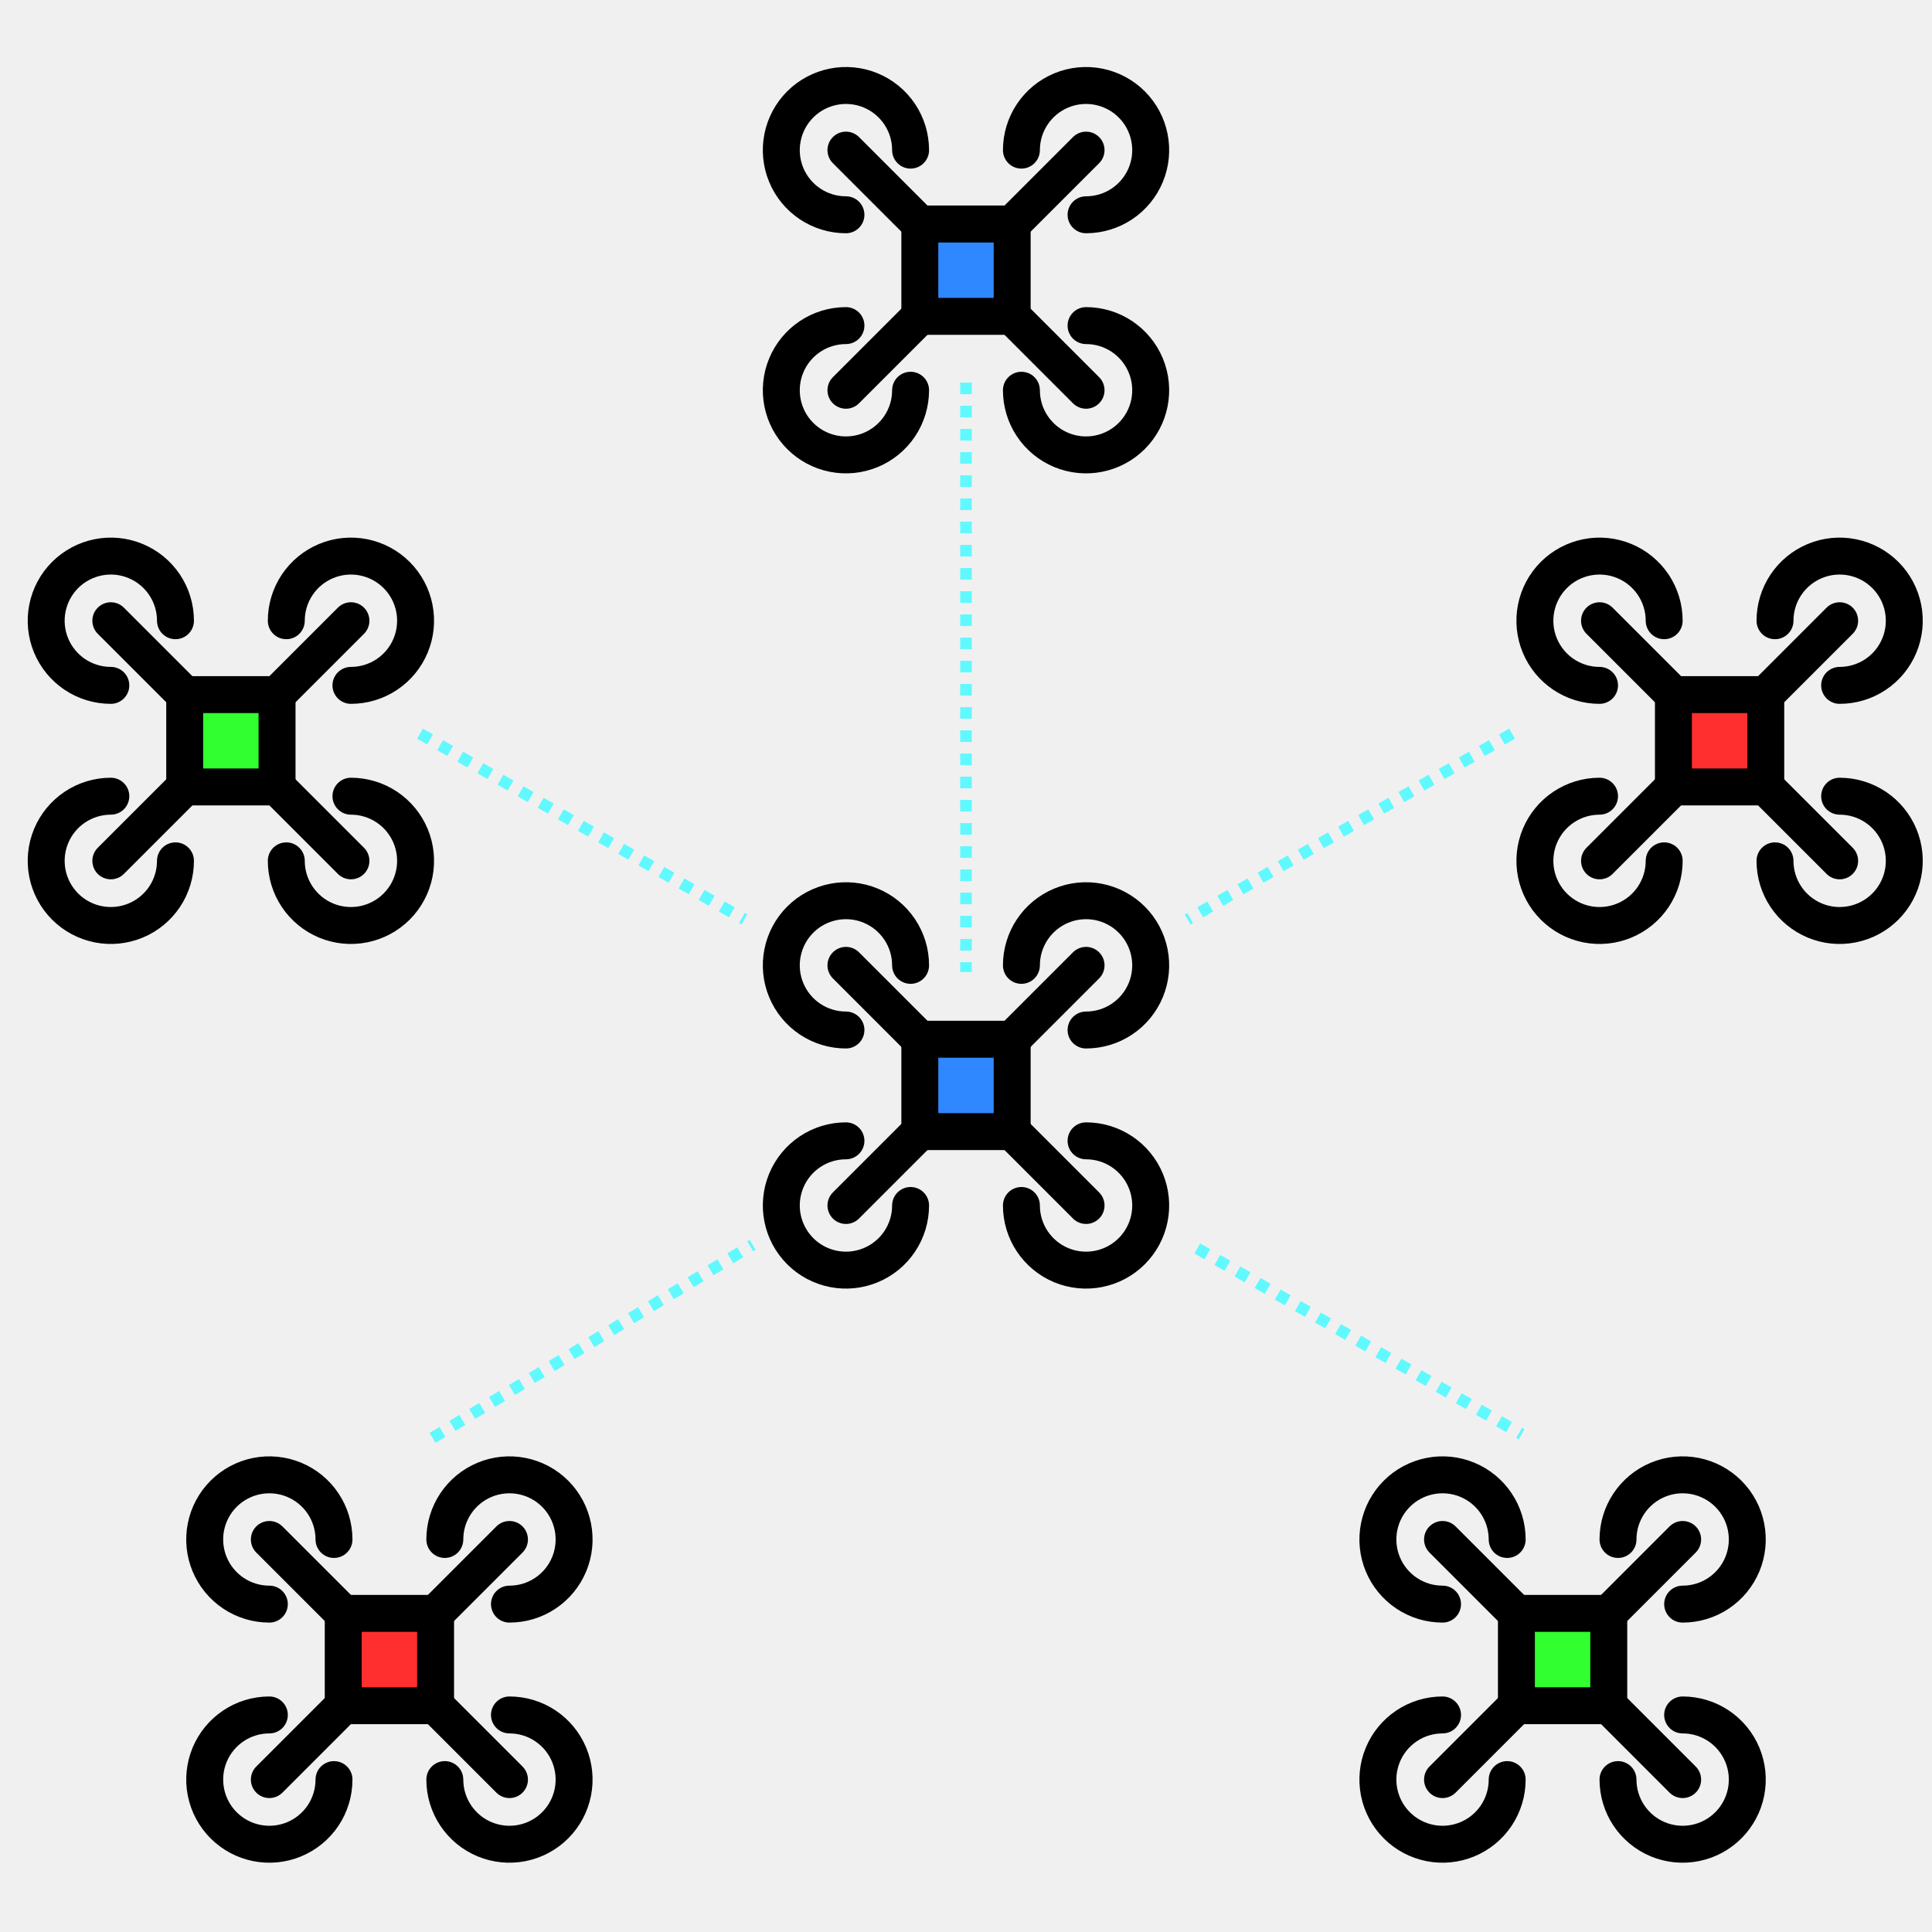
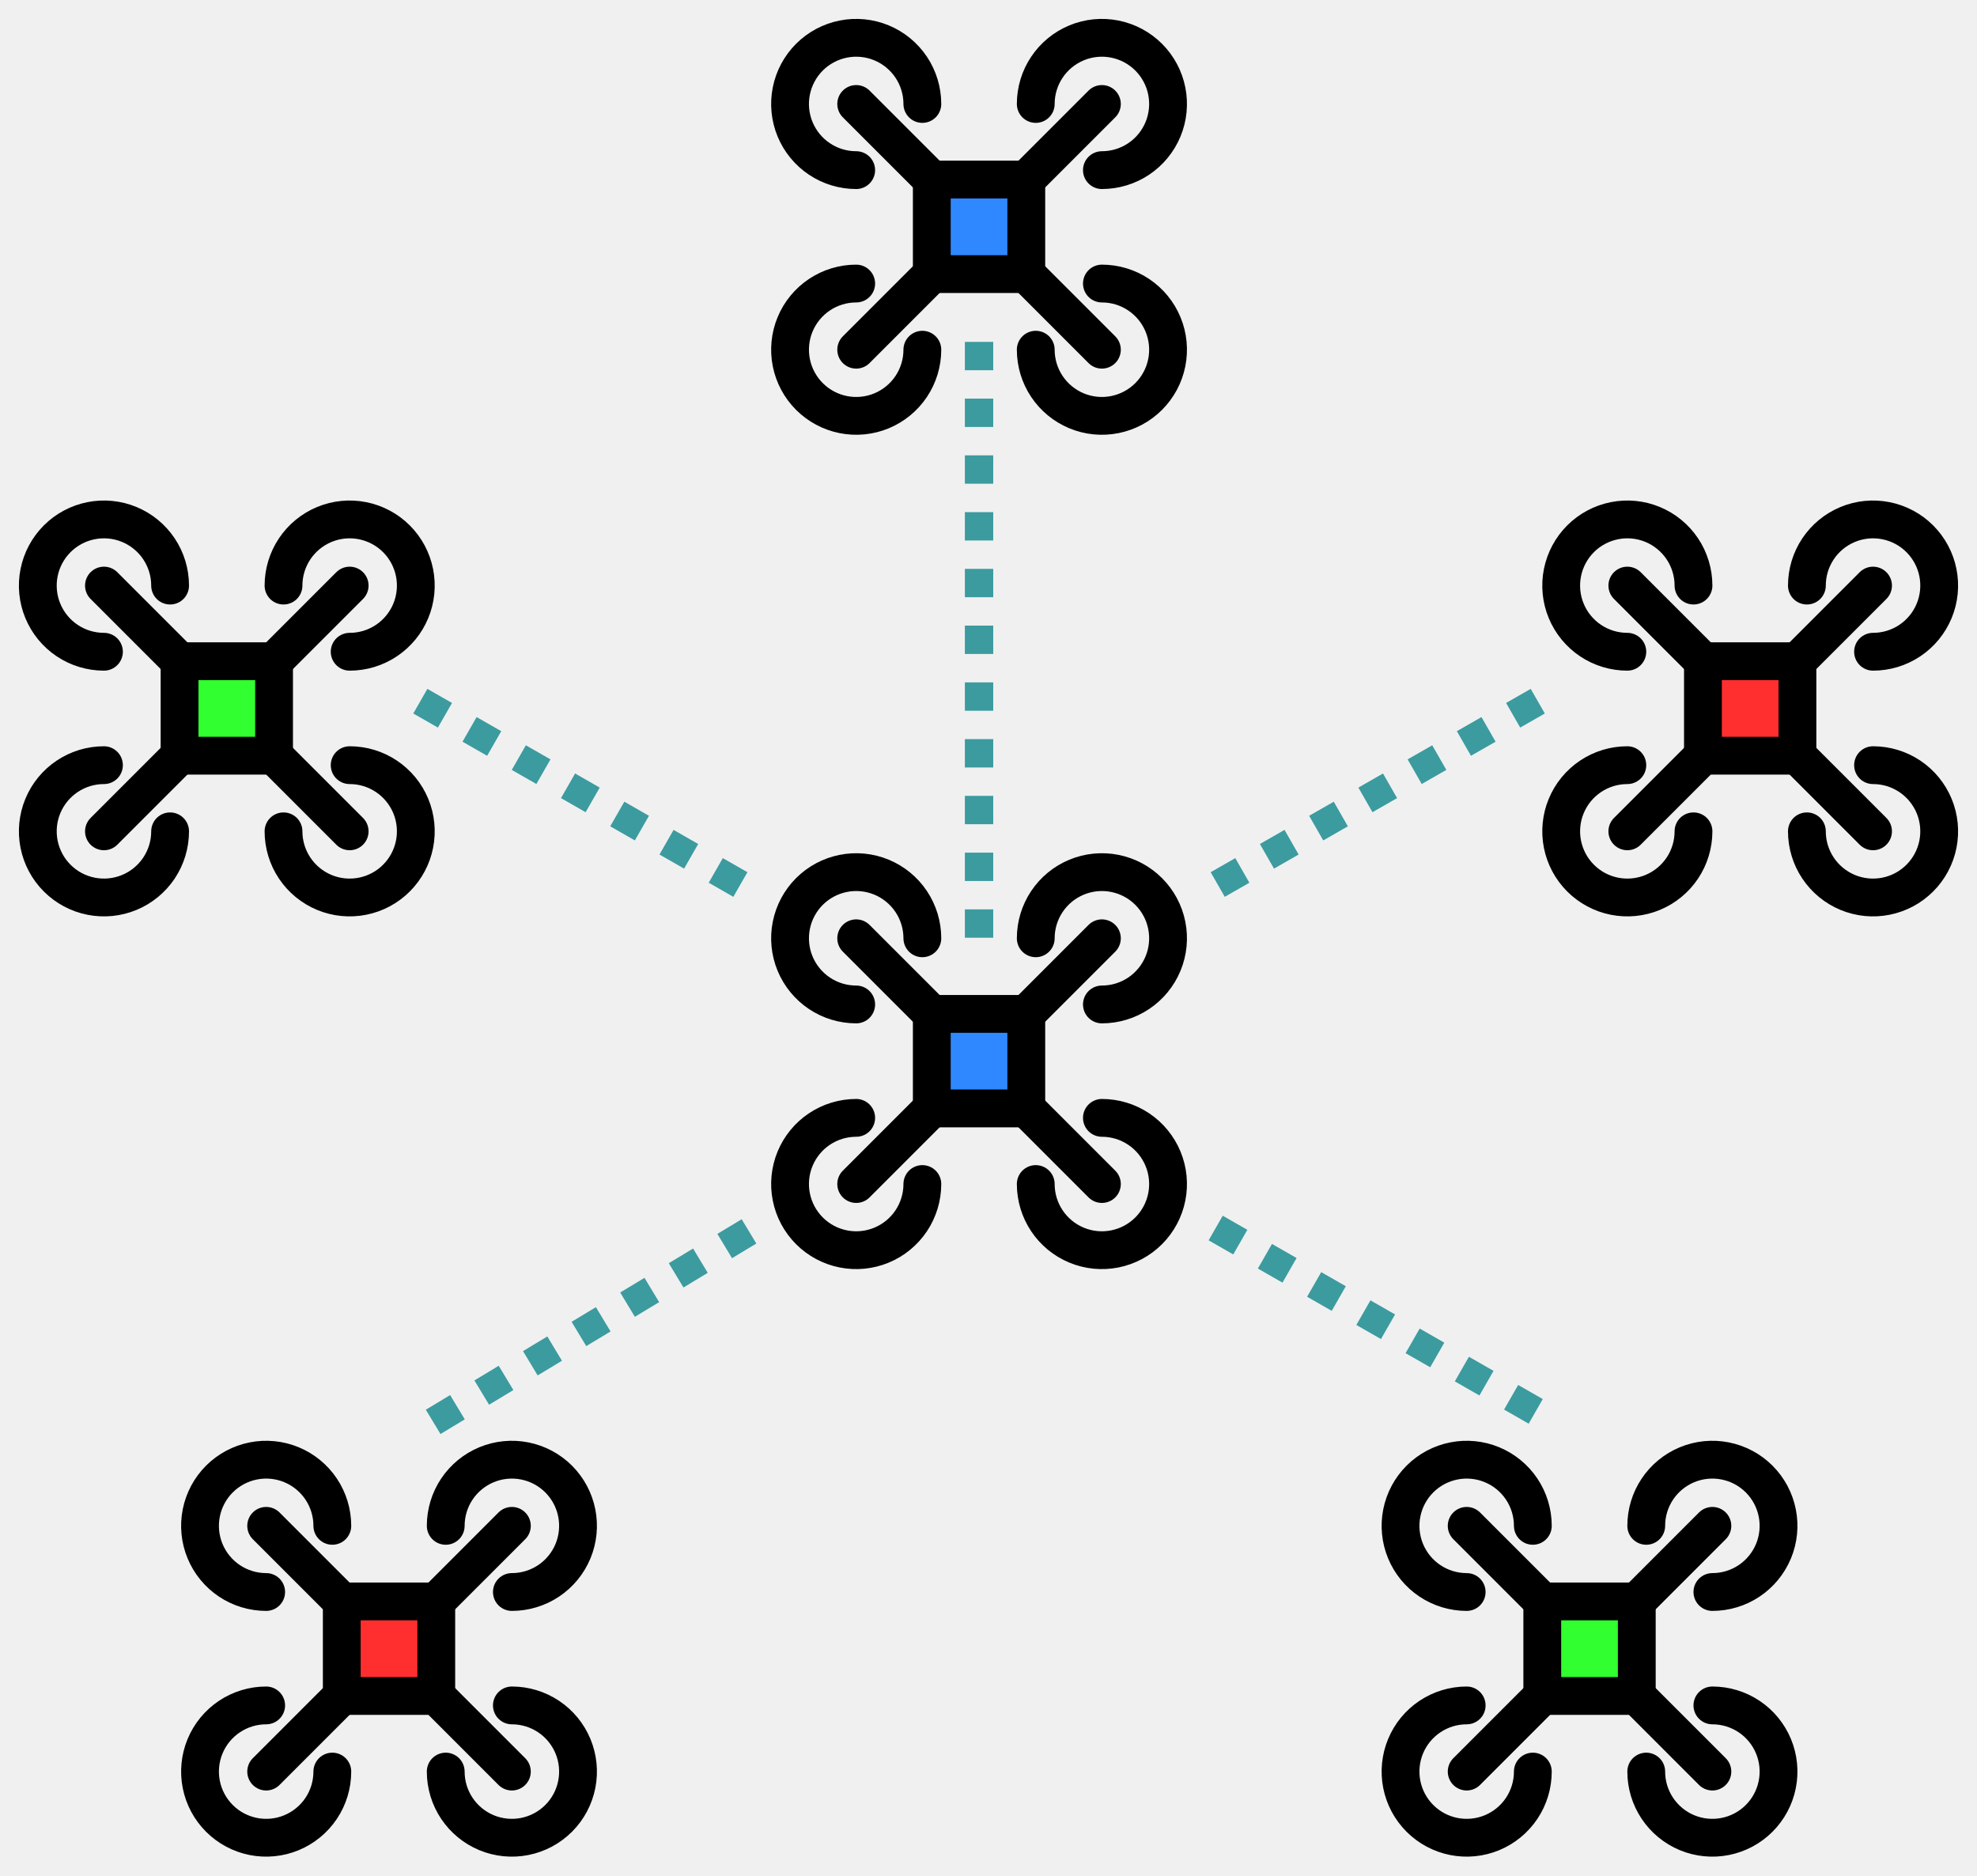
- <svg xmlns="http://www.w3.org/2000/svg" width="100mm" height="100mm" viewBox="0 0 100 100" version="1.1" id="svg1" xml:space="preserve">
+ <svg xmlns="http://www.w3.org/2000/svg" width="209.044mm" height="198.293mm" viewBox="0 0 209.044 198.293" version="1.1" id="svg1" xml:space="preserve">
  <defs id="defs1" />
-   <g id="layer1" transform="translate(-51.72681,-15.7795)">
-     <g style="fill:none" id="g1" transform="matrix(0.4780161,0,0,0.4780161,90.25442,60.48823)">
+   <g id="layer1" transform="translate(-52.20483,-18.29189)">
+     <g style="fill:none" id="g1" transform="matrix(0.9992638,0,0,0.9992638,131.7452,106.5008)">
      <rect width="48" height="48" fill="#ffffff" fill-opacity="0.01" id="rect1" x="0" y="0" />
      <path d="m 11,11 8,8 m 18,18 -8,-8" stroke="#000000" stroke-width="4" stroke-linecap="round" stroke-linejoin="round" id="path1" />
      <path d="m 37,11 -8,8 m -18,18 8,-8" stroke="#000000" stroke-width="4" stroke-linecap="round" stroke-linejoin="round" id="path2" />
      <rect x="19" y="19" width="10" height="10" fill="#2f88ff" stroke="#000000" stroke-width="4" stroke-linecap="round" stroke-linejoin="round" id="rect2" />
      <path d="m 37,18 c 1.385,0 2.738,-0.41 3.889,-1.18 1.151,-0.769 2.048,-1.862 2.578,-3.142 0.53,-1.279 0.668,-2.687 0.398,-4.044 C 43.595,8.277 42.929,7.029 41.95,6.05 40.971,5.071 39.724,4.405 38.366,4.135 37.008,3.864 35.6,4.003 34.321,4.533 33.042,5.063 31.949,5.96 31.18,7.111 30.41,8.262 30,9.616 30,11 m 7,19 c 1.385,0 2.738,0.41 3.889,1.18 1.151,0.769 2.048,1.862 2.578,3.142 0.53,1.279 0.668,2.687 0.398,4.044 -0.27,1.358 -0.937,2.605 -1.916,3.584 -0.979,0.979 -2.226,1.646 -3.584,1.916 -1.358,0.27 -2.765,0.132 -4.044,-0.398 C 33.042,42.937 31.949,42.04 31.18,40.889 30.41,39.738 30,38.385 30,37 M 11,18 C 9.616,18 8.262,17.59 7.111,16.82 5.96,16.051 5.063,14.958 4.533,13.679 4.003,12.4 3.864,10.992 4.135,9.634 4.405,8.277 5.071,7.029 6.05,6.05 7.029,5.071 8.277,4.405 9.634,4.135 10.992,3.864 12.4,4.003 13.679,4.533 14.958,5.063 16.051,5.96 16.82,7.111 17.59,8.262 18,9.616 18,11 m -7,19 c -1.384,0 -2.738,0.41 -3.889,1.18 -1.151,0.769 -2.048,1.862 -2.578,3.142 -0.53,1.279 -0.668,2.687 -0.398,4.044 0.27,1.358 0.937,2.605 1.916,3.584 0.979,0.979 2.226,1.646 3.584,1.916 1.358,0.27 2.765,0.132 4.044,-0.398 1.279,-0.53 2.372,-1.427 3.142,-2.578 C 17.59,39.738 18,38.385 18,37" stroke="#000000" stroke-width="4" stroke-linecap="round" stroke-linejoin="round" id="path3" />
    </g>
-     <g style="fill:none" id="g6" transform="matrix(0.4102614,0,0,0.4102614,154.6491,-52.2294)">
-       <rect width="48" height="48" fill="#ffffff" fill-opacity="0.01" id="rect3" x="0" y="0" />
-       <path d="m 11,11 8,8 m 18,18 -8,-8" stroke="#000000" stroke-width="4" stroke-linecap="round" stroke-linejoin="round" id="path4" />
-       <path d="m 37,11 -8,8 m -18,18 8,-8" stroke="#000000" stroke-width="4" stroke-linecap="round" stroke-linejoin="round" id="path5" />
-       <rect x="19" y="19" width="10" height="10" fill="#2f88ff" stroke="#000000" stroke-width="4" stroke-linecap="round" stroke-linejoin="round" id="rect5" style="fill:#31ff2f;fill-opacity:1" />
-       <path d="m 37,18 c 1.385,0 2.738,-0.41 3.889,-1.18 1.151,-0.769 2.048,-1.862 2.578,-3.142 0.53,-1.279 0.668,-2.687 0.398,-4.044 C 43.595,8.277 42.929,7.029 41.95,6.05 40.971,5.071 39.724,4.405 38.366,4.135 37.008,3.864 35.6,4.003 34.321,4.533 33.042,5.063 31.949,5.96 31.18,7.111 30.41,8.262 30,9.616 30,11 m 7,19 c 1.385,0 2.738,0.41 3.889,1.18 1.151,0.769 2.048,1.862 2.578,3.142 0.53,1.279 0.668,2.687 0.398,4.044 -0.27,1.358 -0.937,2.605 -1.916,3.584 -0.979,0.979 -2.226,1.646 -3.584,1.916 -1.358,0.27 -2.765,0.132 -4.044,-0.398 C 33.042,42.937 31.949,42.04 31.18,40.889 30.41,39.738 30,38.385 30,37 M 11,18 C 9.616,18 8.262,17.59 7.111,16.82 5.96,16.051 5.063,14.958 4.533,13.679 4.003,12.4 3.864,10.992 4.135,9.634 4.405,8.277 5.071,7.029 6.05,6.05 7.029,5.071 8.277,4.405 9.634,4.135 10.992,3.864 12.4,4.003 13.679,4.533 14.958,5.063 16.051,5.96 16.82,7.111 17.59,8.262 18,9.616 18,11 m -7,19 c -1.384,0 -2.738,0.41 -3.889,1.18 -1.151,0.769 -2.048,1.862 -2.578,3.142 -0.53,1.279 -0.668,2.687 -0.398,4.044 0.27,1.358 0.937,2.605 1.916,3.584 0.979,0.979 2.226,1.646 3.584,1.916 1.358,0.27 2.765,0.132 4.044,-0.398 1.279,-0.53 2.372,-1.427 3.142,-2.578 C 17.59,39.738 18,38.385 18,37" stroke="#000000" stroke-width="4" stroke-linecap="round" stroke-linejoin="round" id="path6" />
-     </g>
-     <g style="fill:none" id="g9" transform="matrix(0.4780161,0,0,0.4780161,129.2601,42.65013)">
+     <g style="fill:none" id="g9" transform="matrix(0.9992638,0,0,0.9992638,213.2841,69.21131)">
      <rect width="48" height="48" fill="#ffffff" fill-opacity="0.01" id="rect6" x="0" y="0" />
      <path d="m 11,11 8,8 m 18,18 -8,-8" stroke="#000000" stroke-width="4" stroke-linecap="round" stroke-linejoin="round" id="path7" />
      <path d="m 37,11 -8,8 m -18,18 8,-8" stroke="#000000" stroke-width="4" stroke-linecap="round" stroke-linejoin="round" id="path8" />
      <rect x="19" y="19" width="10" height="10" fill="#2f88ff" stroke="#000000" stroke-width="4" stroke-linecap="round" stroke-linejoin="round" id="rect8" style="fill:#ff2f2f;fill-opacity:1" />
      <path d="m 37,18 c 1.385,0 2.738,-0.41 3.889,-1.18 1.151,-0.769 2.048,-1.862 2.578,-3.142 0.53,-1.279 0.668,-2.687 0.398,-4.044 C 43.595,8.277 42.929,7.029 41.95,6.05 40.971,5.071 39.724,4.405 38.366,4.135 37.008,3.864 35.6,4.003 34.321,4.533 33.042,5.063 31.949,5.96 31.18,7.111 30.41,8.262 30,9.616 30,11 m 7,19 c 1.385,0 2.738,0.41 3.889,1.18 1.151,0.769 2.048,1.862 2.578,3.142 0.53,1.279 0.668,2.687 0.398,4.044 -0.27,1.358 -0.937,2.605 -1.916,3.584 -0.979,0.979 -2.226,1.646 -3.584,1.916 -1.358,0.27 -2.765,0.132 -4.044,-0.398 C 33.042,42.937 31.949,42.04 31.18,40.889 30.41,39.738 30,38.385 30,37 M 11,18 C 9.616,18 8.262,17.59 7.111,16.82 5.96,16.051 5.063,14.958 4.533,13.679 4.003,12.4 3.864,10.992 4.135,9.634 4.405,8.277 5.071,7.029 6.05,6.05 7.029,5.071 8.277,4.405 9.634,4.135 10.992,3.864 12.4,4.003 13.679,4.533 14.958,5.063 16.051,5.96 16.82,7.111 17.59,8.262 18,9.616 18,11 m -7,19 c -1.384,0 -2.738,0.41 -3.889,1.18 -1.151,0.769 -2.048,1.862 -2.578,3.142 -0.53,1.279 -0.668,2.687 -0.398,4.044 0.27,1.358 0.937,2.605 1.916,3.584 0.979,0.979 2.226,1.646 3.584,1.916 1.358,0.27 2.765,0.132 4.044,-0.398 1.279,-0.53 2.372,-1.427 3.142,-2.578 C 17.59,39.738 18,38.385 18,37" stroke="#000000" stroke-width="4" stroke-linecap="round" stroke-linejoin="round" id="path9" />
    </g>
-     <g style="fill:none" id="g61" transform="matrix(0.4780161,0,0,0.4780161,60.40987,90.20414)">
+     <g style="fill:none" id="g61" transform="matrix(0.9992638,0,0,0.9992638,69.35698,168.6201)">
      <rect width="48" height="48" fill="#ffffff" fill-opacity="0.01" id="rect59" x="0" y="0" />
      <path d="m 11,11 8,8 m 18,18 -8,-8" stroke="#000000" stroke-width="4" stroke-linecap="round" stroke-linejoin="round" id="path59" />
      <path d="m 37,11 -8,8 m -18,18 8,-8" stroke="#000000" stroke-width="4" stroke-linecap="round" stroke-linejoin="round" id="path60" />
      <rect x="19" y="19" width="10" height="10" fill="#2f88ff" stroke="#000000" stroke-width="4" stroke-linecap="round" stroke-linejoin="round" id="rect60" style="fill:#ff2f2f;fill-opacity:1" />
      <path d="m 37,18 c 1.385,0 2.738,-0.41 3.889,-1.18 1.151,-0.769 2.048,-1.862 2.578,-3.142 0.53,-1.279 0.668,-2.687 0.398,-4.044 C 43.595,8.277 42.929,7.029 41.95,6.05 40.971,5.071 39.724,4.405 38.366,4.135 37.008,3.864 35.6,4.003 34.321,4.533 33.042,5.063 31.949,5.96 31.18,7.111 30.41,8.262 30,9.616 30,11 m 7,19 c 1.385,0 2.738,0.41 3.889,1.18 1.151,0.769 2.048,1.862 2.578,3.142 0.53,1.279 0.668,2.687 0.398,4.044 -0.27,1.358 -0.937,2.605 -1.916,3.584 -0.979,0.979 -2.226,1.646 -3.584,1.916 -1.358,0.27 -2.765,0.132 -4.044,-0.398 C 33.042,42.937 31.949,42.04 31.18,40.889 30.41,39.738 30,38.385 30,37 M 11,18 C 9.616,18 8.262,17.59 7.111,16.82 5.96,16.051 5.063,14.958 4.533,13.679 4.003,12.4 3.864,10.992 4.135,9.634 4.405,8.277 5.071,7.029 6.05,6.05 7.029,5.071 8.277,4.405 9.634,4.135 10.992,3.864 12.4,4.003 13.679,4.533 14.958,5.063 16.051,5.96 16.82,7.111 17.59,8.262 18,9.616 18,11 m -7,19 c -1.384,0 -2.738,0.41 -3.889,1.18 -1.151,0.769 -2.048,1.862 -2.578,3.142 -0.53,1.279 -0.668,2.687 -0.398,4.044 0.27,1.358 0.937,2.605 1.916,3.584 0.979,0.979 2.226,1.646 3.584,1.916 1.358,0.27 2.765,0.132 4.044,-0.398 1.279,-0.53 2.372,-1.427 3.142,-2.578 C 17.59,39.738 18,38.385 18,37" stroke="#000000" stroke-width="4" stroke-linecap="round" stroke-linejoin="round" id="path61" />
    </g>
-     <g style="fill:none" id="g64" transform="matrix(0.4780161,0,0,0.4780161,121.1338,90.20414)">
+     <g style="fill:none" id="g64" transform="matrix(0.9992638,0,0,0.9992638,196.2966,168.6201)">
      <rect width="48" height="48" fill="#ffffff" fill-opacity="0.01" id="rect61" x="0" y="0" />
      <path d="m 11,11 8,8 m 18,18 -8,-8" stroke="#000000" stroke-width="4" stroke-linecap="round" stroke-linejoin="round" id="path62" />
      <path d="m 37,11 -8,8 m -18,18 8,-8" stroke="#000000" stroke-width="4" stroke-linecap="round" stroke-linejoin="round" id="path63" />
      <rect x="19" y="19" width="10" height="10" fill="#2f88ff" stroke="#000000" stroke-width="4" stroke-linecap="round" stroke-linejoin="round" id="rect63" style="fill:#31ff2f;fill-opacity:1" />
      <path d="m 37,18 c 1.385,0 2.738,-0.41 3.889,-1.18 1.151,-0.769 2.048,-1.862 2.578,-3.142 0.53,-1.279 0.668,-2.687 0.398,-4.044 C 43.595,8.277 42.929,7.029 41.95,6.05 40.971,5.071 39.724,4.405 38.366,4.135 37.008,3.864 35.6,4.003 34.321,4.533 33.042,5.063 31.949,5.96 31.18,7.111 30.41,8.262 30,9.616 30,11 m 7,19 c 1.385,0 2.738,0.41 3.889,1.18 1.151,0.769 2.048,1.862 2.578,3.142 0.53,1.279 0.668,2.687 0.398,4.044 -0.27,1.358 -0.937,2.605 -1.916,3.584 -0.979,0.979 -2.226,1.646 -3.584,1.916 -1.358,0.27 -2.765,0.132 -4.044,-0.398 C 33.042,42.937 31.949,42.04 31.18,40.889 30.41,39.738 30,38.385 30,37 M 11,18 C 9.616,18 8.262,17.59 7.111,16.82 5.96,16.051 5.063,14.958 4.533,13.679 4.003,12.4 3.864,10.992 4.135,9.634 4.405,8.277 5.071,7.029 6.05,6.05 7.029,5.071 8.277,4.405 9.634,4.135 10.992,3.864 12.4,4.003 13.679,4.533 14.958,5.063 16.051,5.96 16.82,7.111 17.59,8.262 18,9.616 18,11 m -7,19 c -1.384,0 -2.738,0.41 -3.889,1.18 -1.151,0.769 -2.048,1.862 -2.578,3.142 -0.53,1.279 -0.668,2.687 -0.398,4.044 0.27,1.358 0.937,2.605 1.916,3.584 0.979,0.979 2.226,1.646 3.584,1.916 1.358,0.27 2.765,0.132 4.044,-0.398 1.279,-0.53 2.372,-1.427 3.142,-2.578 C 17.59,39.738 18,38.385 18,37" stroke="#000000" stroke-width="4" stroke-linecap="round" stroke-linejoin="round" id="path64" />
    </g>
-     <g style="fill:none" id="g67" transform="matrix(0.4780161,0,0,0.4780161,52.20483,42.65013)">
+     <g style="fill:none" id="g67" transform="matrix(0.9992638,0,0,0.9992638,52.20483,69.2113)">
      <rect width="48" height="48" fill="#ffffff" fill-opacity="0.01" id="rect64" x="0" y="0" />
      <path d="m 11,11 8,8 m 18,18 -8,-8" stroke="#000000" stroke-width="4" stroke-linecap="round" stroke-linejoin="round" id="path65" />
      <path d="m 37,11 -8,8 m -18,18 8,-8" stroke="#000000" stroke-width="4" stroke-linecap="round" stroke-linejoin="round" id="path66" />
      <rect x="19" y="19" width="10" height="10" fill="#2f88ff" stroke="#000000" stroke-width="4" stroke-linecap="round" stroke-linejoin="round" id="rect66" style="fill:#31ff2f;fill-opacity:1" />
      <path d="m 37,18 c 1.385,0 2.738,-0.41 3.889,-1.18 1.151,-0.769 2.048,-1.862 2.578,-3.142 0.53,-1.279 0.668,-2.687 0.398,-4.044 C 43.595,8.277 42.929,7.029 41.95,6.05 40.971,5.071 39.724,4.405 38.366,4.135 37.008,3.864 35.6,4.003 34.321,4.533 33.042,5.063 31.949,5.96 31.18,7.111 30.41,8.262 30,9.616 30,11 m 7,19 c 1.385,0 2.738,0.41 3.889,1.18 1.151,0.769 2.048,1.862 2.578,3.142 0.53,1.279 0.668,2.687 0.398,4.044 -0.27,1.358 -0.937,2.605 -1.916,3.584 -0.979,0.979 -2.226,1.646 -3.584,1.916 -1.358,0.27 -2.765,0.132 -4.044,-0.398 C 33.042,42.937 31.949,42.04 31.18,40.889 30.41,39.738 30,38.385 30,37 M 11,18 C 9.616,18 8.262,17.59 7.111,16.82 5.96,16.051 5.063,14.958 4.533,13.679 4.003,12.4 3.864,10.992 4.135,9.634 4.405,8.277 5.071,7.029 6.05,6.05 7.029,5.071 8.277,4.405 9.634,4.135 10.992,3.864 12.4,4.003 13.679,4.533 14.958,5.063 16.051,5.96 16.82,7.111 17.59,8.262 18,9.616 18,11 m -7,19 c -1.384,0 -2.738,0.41 -3.889,1.18 -1.151,0.769 -2.048,1.862 -2.578,3.142 -0.53,1.279 -0.668,2.687 -0.398,4.044 0.27,1.358 0.937,2.605 1.916,3.584 0.979,0.979 2.226,1.646 3.584,1.916 1.358,0.27 2.765,0.132 4.044,-0.398 1.279,-0.53 2.372,-1.427 3.142,-2.578 C 17.59,39.738 18,38.385 18,37" stroke="#000000" stroke-width="4" stroke-linecap="round" stroke-linejoin="round" id="path67" />
    </g>
-     <g style="fill:none" id="g70" transform="matrix(0.4780161,0,0,0.4780161,90.25442,18.29189)">
+     <g style="fill:none" id="g70" transform="matrix(0.9992638,0,0,0.9992638,131.7452,18.29189)">
      <rect width="48" height="48" fill="#ffffff" fill-opacity="0.01" id="rect67" x="0" y="0" />
      <path d="m 11,11 8,8 m 18,18 -8,-8" stroke="#000000" stroke-width="4" stroke-linecap="round" stroke-linejoin="round" id="path68" />
      <path d="m 37,11 -8,8 m -18,18 8,-8" stroke="#000000" stroke-width="4" stroke-linecap="round" stroke-linejoin="round" id="path69" />
      <rect x="19" y="19" width="10" height="10" fill="#2f88ff" stroke="#000000" stroke-width="4" stroke-linecap="round" stroke-linejoin="round" id="rect69" />
      <path d="m 37,18 c 1.385,0 2.738,-0.41 3.889,-1.18 1.151,-0.769 2.048,-1.862 2.578,-3.142 0.53,-1.279 0.668,-2.687 0.398,-4.044 C 43.595,8.277 42.929,7.029 41.95,6.05 40.971,5.071 39.724,4.405 38.366,4.135 37.008,3.864 35.6,4.003 34.321,4.533 33.042,5.063 31.949,5.96 31.18,7.111 30.41,8.262 30,9.616 30,11 m 7,19 c 1.385,0 2.738,0.41 3.889,1.18 1.151,0.769 2.048,1.862 2.578,3.142 0.53,1.279 0.668,2.687 0.398,4.044 -0.27,1.358 -0.937,2.605 -1.916,3.584 -0.979,0.979 -2.226,1.646 -3.584,1.916 -1.358,0.27 -2.765,0.132 -4.044,-0.398 C 33.042,42.937 31.949,42.04 31.18,40.889 30.41,39.738 30,38.385 30,37 M 11,18 C 9.616,18 8.262,17.59 7.111,16.82 5.96,16.051 5.063,14.958 4.533,13.679 4.003,12.4 3.864,10.992 4.135,9.634 4.405,8.277 5.071,7.029 6.05,6.05 7.029,5.071 8.277,4.405 9.634,4.135 10.992,3.864 12.4,4.003 13.679,4.533 14.958,5.063 16.051,5.96 16.82,7.111 17.59,8.262 18,9.616 18,11 m -7,19 c -1.384,0 -2.738,0.41 -3.889,1.18 -1.151,0.769 -2.048,1.862 -2.578,3.142 -0.53,1.279 -0.668,2.687 -0.398,4.044 0.27,1.358 0.937,2.605 1.916,3.584 0.979,0.979 2.226,1.646 3.584,1.916 1.358,0.27 2.765,0.132 4.044,-0.398 1.279,-0.53 2.372,-1.427 3.142,-2.578 C 17.59,39.738 18,38.385 18,37" stroke="#000000" stroke-width="4" stroke-linecap="round" stroke-linejoin="round" id="path70" />
    </g>
-     <path style="fill:#ff2f2f;fill-opacity:1;fill-rule:evenodd;stroke:#60f9ff;stroke-width:0.6;stroke-linejoin:round;stroke-dasharray:0.6, 0.6;stroke-dashoffset:0;stroke-opacity:1" d="M 101.727,35.582 V 66.091" id="path71" />
-     <path style="fill:#ff2f2f;fill-opacity:1;fill-rule:evenodd;stroke:#60f9ff;stroke-width:0.6;stroke-linejoin:round;stroke-dasharray:0.6, 0.6;stroke-dashoffset:0;stroke-opacity:1" d="m 73.466,53.754 16.788,9.616" id="path72" />
-     <path style="fill:#ff2f2f;fill-opacity:1;fill-rule:evenodd;stroke:#60f9ff;stroke-width:0.6;stroke-linejoin:round;stroke-dasharray:0.6, 0.6;stroke-dashoffset:0;stroke-opacity:1" d="m 113.696,80.4 16.788,9.616" id="path73" />
-     <path style="fill:#ff2f2f;fill-opacity:1;fill-rule:evenodd;stroke:#60f9ff;stroke-width:0.6;stroke-linejoin:round;stroke-dasharray:0.6, 0.6;stroke-dashoffset:0;stroke-opacity:1" d="M 74.115,90.204 90.683,80.213" id="path75" />
-     <path style="fill:#ff2f2f;fill-opacity:1;fill-rule:evenodd;stroke:#60f9ff;stroke-width:0.6;stroke-linejoin:round;stroke-dasharray:0.6, 0.6;stroke-dashoffset:0;stroke-opacity:1" d="m 129.988,53.754 -16.788,9.616" id="path76" />
+     <path style="fill:#ff2f2f;fill-opacity:1;fill-rule:evenodd;stroke:#3c9b9f;stroke-width:3;stroke-linejoin:round;stroke-dasharray:3, 3;stroke-dashoffset:0;stroke-opacity:1" d="M 155.728,54.435 V 118.214" id="path71" />
+     <path style="fill:#ff2f2f;fill-opacity:1;fill-rule:evenodd;stroke:#3c9b9f;stroke-width:3;stroke-linejoin:round;stroke-dasharray:3, 3;stroke-dashoffset:0;stroke-opacity:1" d="M 96.65,92.424 131.745,112.526" id="path72" />
+     <path style="fill:#ff2f2f;fill-opacity:1;fill-rule:evenodd;stroke:#3c9b9f;stroke-width:3;stroke-linejoin:round;stroke-dasharray:3, 3;stroke-dashoffset:0;stroke-opacity:1" d="m 180.748,148.126 35.095,20.102" id="path73" />
+     <path style="fill:#ff2f2f;fill-opacity:1;fill-rule:evenodd;stroke:#3c9b9f;stroke-width:3;stroke-linejoin:round;stroke-dasharray:3, 3;stroke-dashoffset:0;stroke-opacity:1" d="M 98.006,168.62 132.64,147.734" id="path75" />
+     <path style="fill:#ff2f2f;fill-opacity:1;fill-rule:evenodd;stroke:#3c9b9f;stroke-width:3;stroke-linejoin:round;stroke-dasharray:3, 3;stroke-dashoffset:0;stroke-opacity:1" d="M 214.805,92.424 179.71,112.526" id="path76" />
  </g>
</svg>
